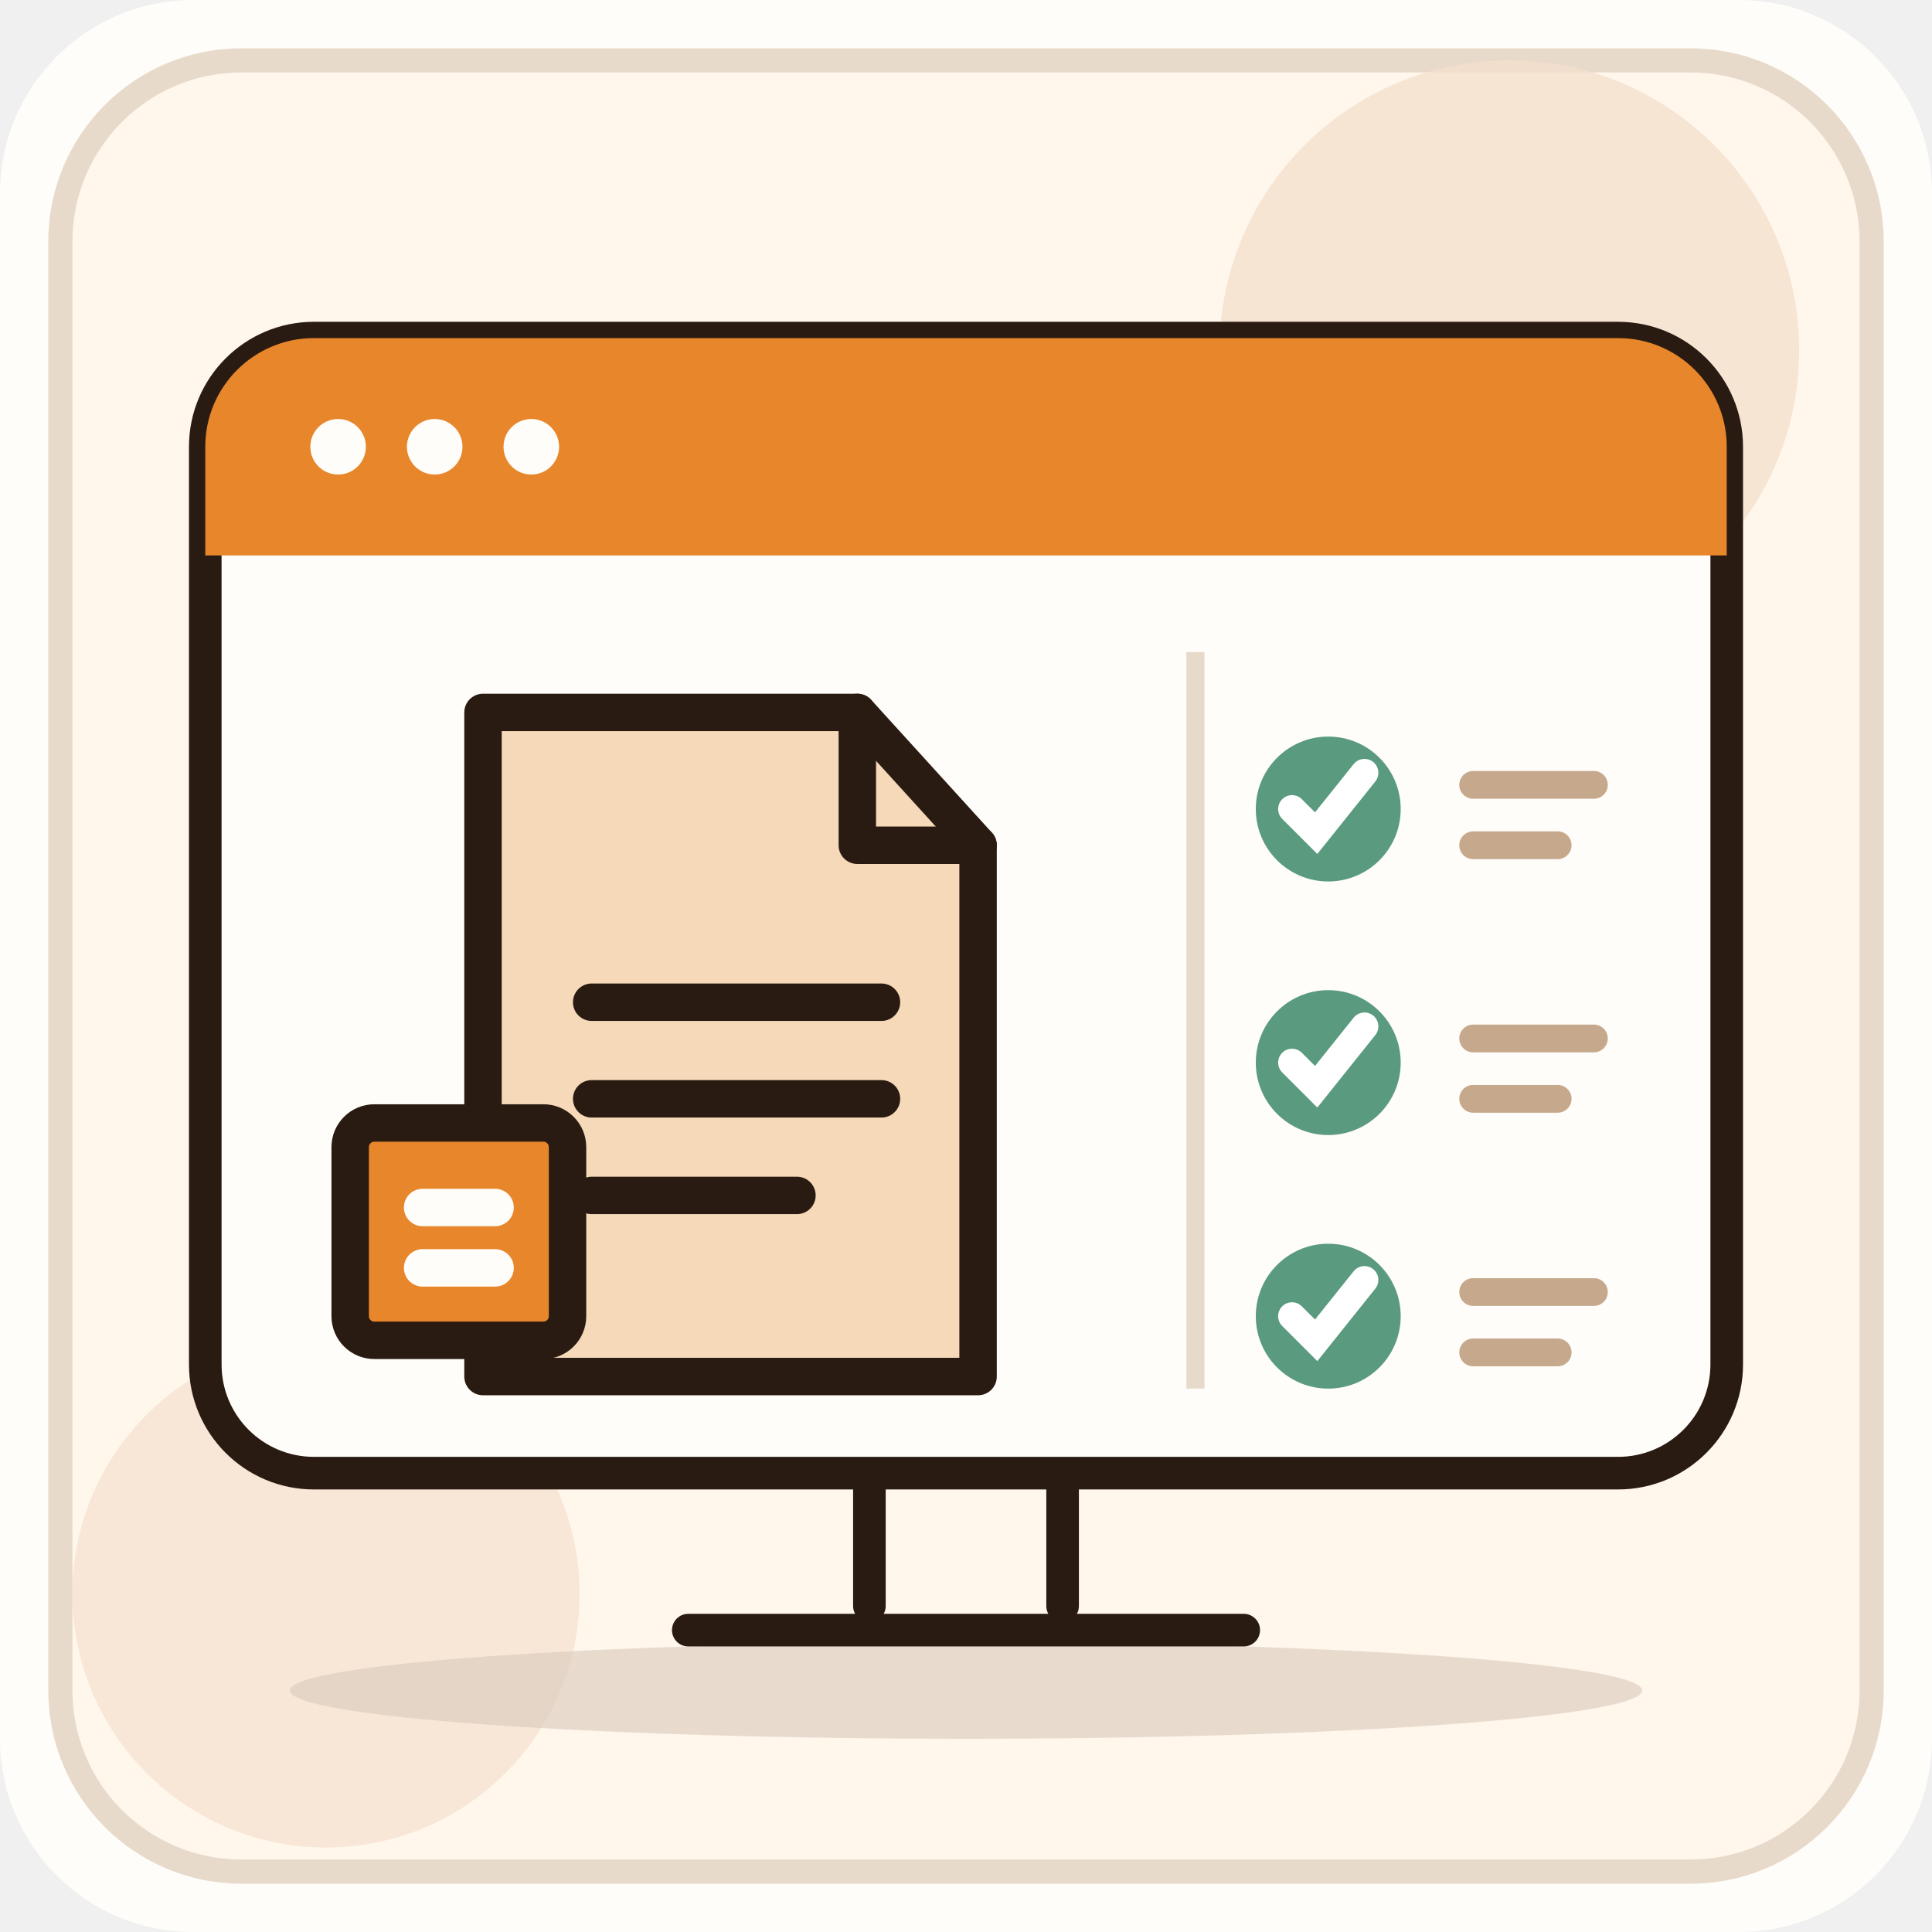
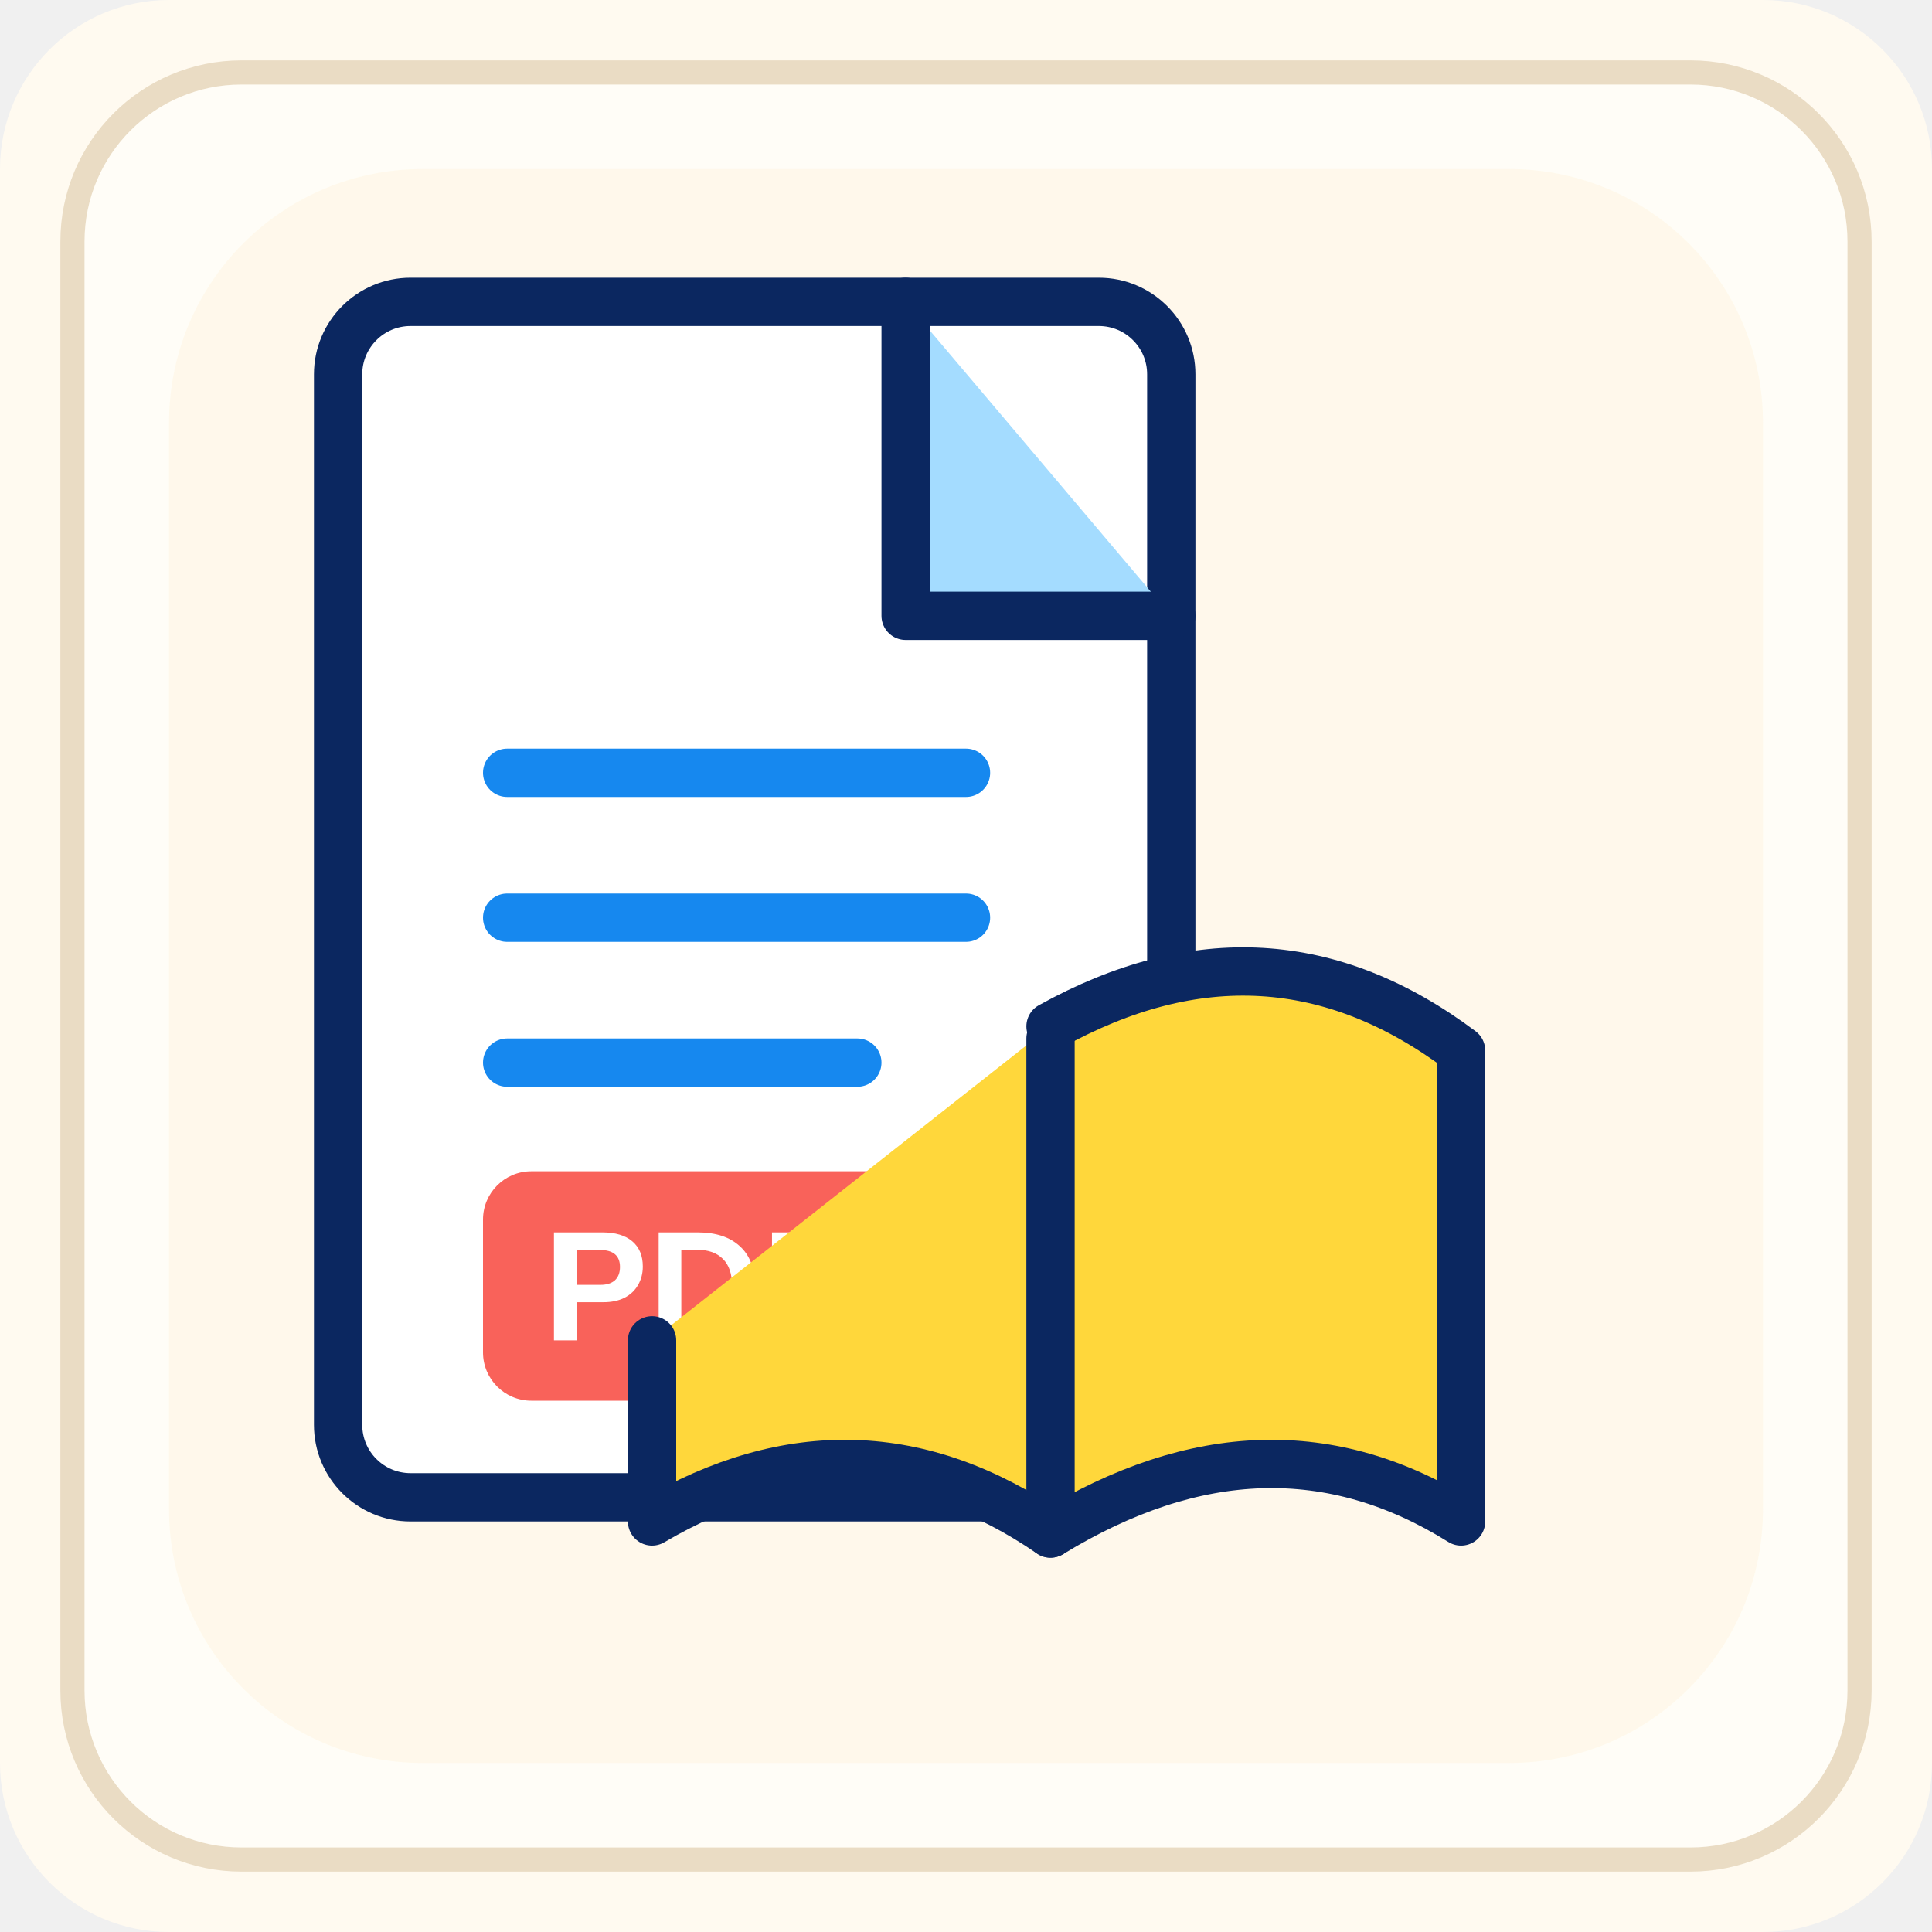
<svg xmlns="http://www.w3.org/2000/svg" width="160" height="160" viewBox="0 0 160 160" aria-hidden="true">
-   <rect width="160" height="160" rx="16" fill="#FFFDF9" />
-   <rect x="5" y="5" width="150" height="150" rx="15" fill="#FFF6EC" stroke="#E8DACB" stroke-width="2" />
-   <circle cx="125" cy="29" r="24" fill="#F4DFCC" opacity=".75" />
-   <circle cx="27" cy="132" r="21" fill="#F4DFCC" opacity=".65" />
-   <ellipse cx="80" cy="140" rx="56" ry="4" fill="#D9CABB" opacity=".6" />
-   <rect x="17" y="28" width="126" height="94" rx="9" fill="#FFFDF9" stroke="#2A1B12" stroke-width="2.7" />
-   <path d="M26 28H134a9 9 0 0 1 9 9v9H17v-9a9 9 0 0 1 9-9Z" fill="#E8862B" />
-   <circle cx="28" cy="37" r="2.3" fill="#FFFDF9" />
-   <circle cx="36" cy="37" r="2.3" fill="#FFFDF9" />
-   <circle cx="44" cy="37" r="2.3" fill="#FFFDF9" />
-   <g transform="translate(27 53)" stroke="#2A1B12" stroke-width="3.1" stroke-linecap="round" stroke-linejoin="round">
-     <path d="M13 6h31l10 11v44H13Z" fill="#F5D9B8" />
-     <path d="M44 6v11h10M22 30h24m-24 8h24m-24 8h17" fill="none" />
-     <rect x="2" y="40" width="18" height="18" rx="2" fill="#E8862B" />
-     <path d="M8 47h6m-6 5h6" stroke="#FFFDF9" />
+   <rect width="160" height="160" rx="14" fill="#FFFAF0" />
+   <rect x="6" y="6" width="148" height="148" rx="14" fill="#FFFDF7" stroke="#EADCC4" stroke-width="2" />
+   <rect x="14" y="14" width="132" height="132" rx="21" fill="#FFF7E5" opacity=".7" />
+   <g stroke="#0B2760" stroke-width="4" stroke-linejoin="round" stroke-linecap="round">
+     <rect x="28" y="25" width="69" height="99" rx="6" fill="#FFF" />
+     <path d="M75 25v26h22" fill="#A4DCFF" />
+     <path d="M42 64h38M42 76h38M42 88h29" stroke="#1688EF" stroke-width="4" />
+     <rect x="40" y="97" width="36" height="19" rx="4" fill="#F9625A" stroke="none" />
+     <text x="58" y="111" text-anchor="middle" font-family="Arial,sans-serif" font-size="13" fill="#FFF" stroke="none" font-weight="bold">PDF</text>
+     <path d="M87 85q18-10 34 2v39q-16-10-34 1-16-11-33-1v-15" fill="#FFD73B" />
+     <path d="M87 86v41" fill="none" />
  </g>
-   <path d="M99 54v61" stroke="#E8DACB" stroke-width="1.5" />
-   <g stroke-width="2.3" stroke-linecap="round" fill="none">
-     <circle cx="110" cy="67" r="6" fill="#5A9B80" stroke="none" />
-     <path d="m107 67 2 2 4-5" stroke="#fff" />
-     <path d="M122 65h10M122 70h7" stroke="#C6A98D" />
-     <circle cx="110" cy="88" r="6" fill="#5A9B80" stroke="none" />
-     <path d="m107 88 2 2 4-5" stroke="#fff" />
-     <path d="M122 86h10M122 91h7" stroke="#C6A98D" />
-     <circle cx="110" cy="109" r="6" fill="#5A9B80" stroke="none" />
-     <path d="m107 109 2 2 4-5" stroke="#fff" />
-     <path d="M122 107h10M122 112h7" stroke="#C6A98D" />
-   </g>
-   <path d="M72 123v10m16-10v10M57 135h46" stroke="#2A1B12" stroke-width="2.7" fill="none" stroke-linecap="round" />
</svg>
